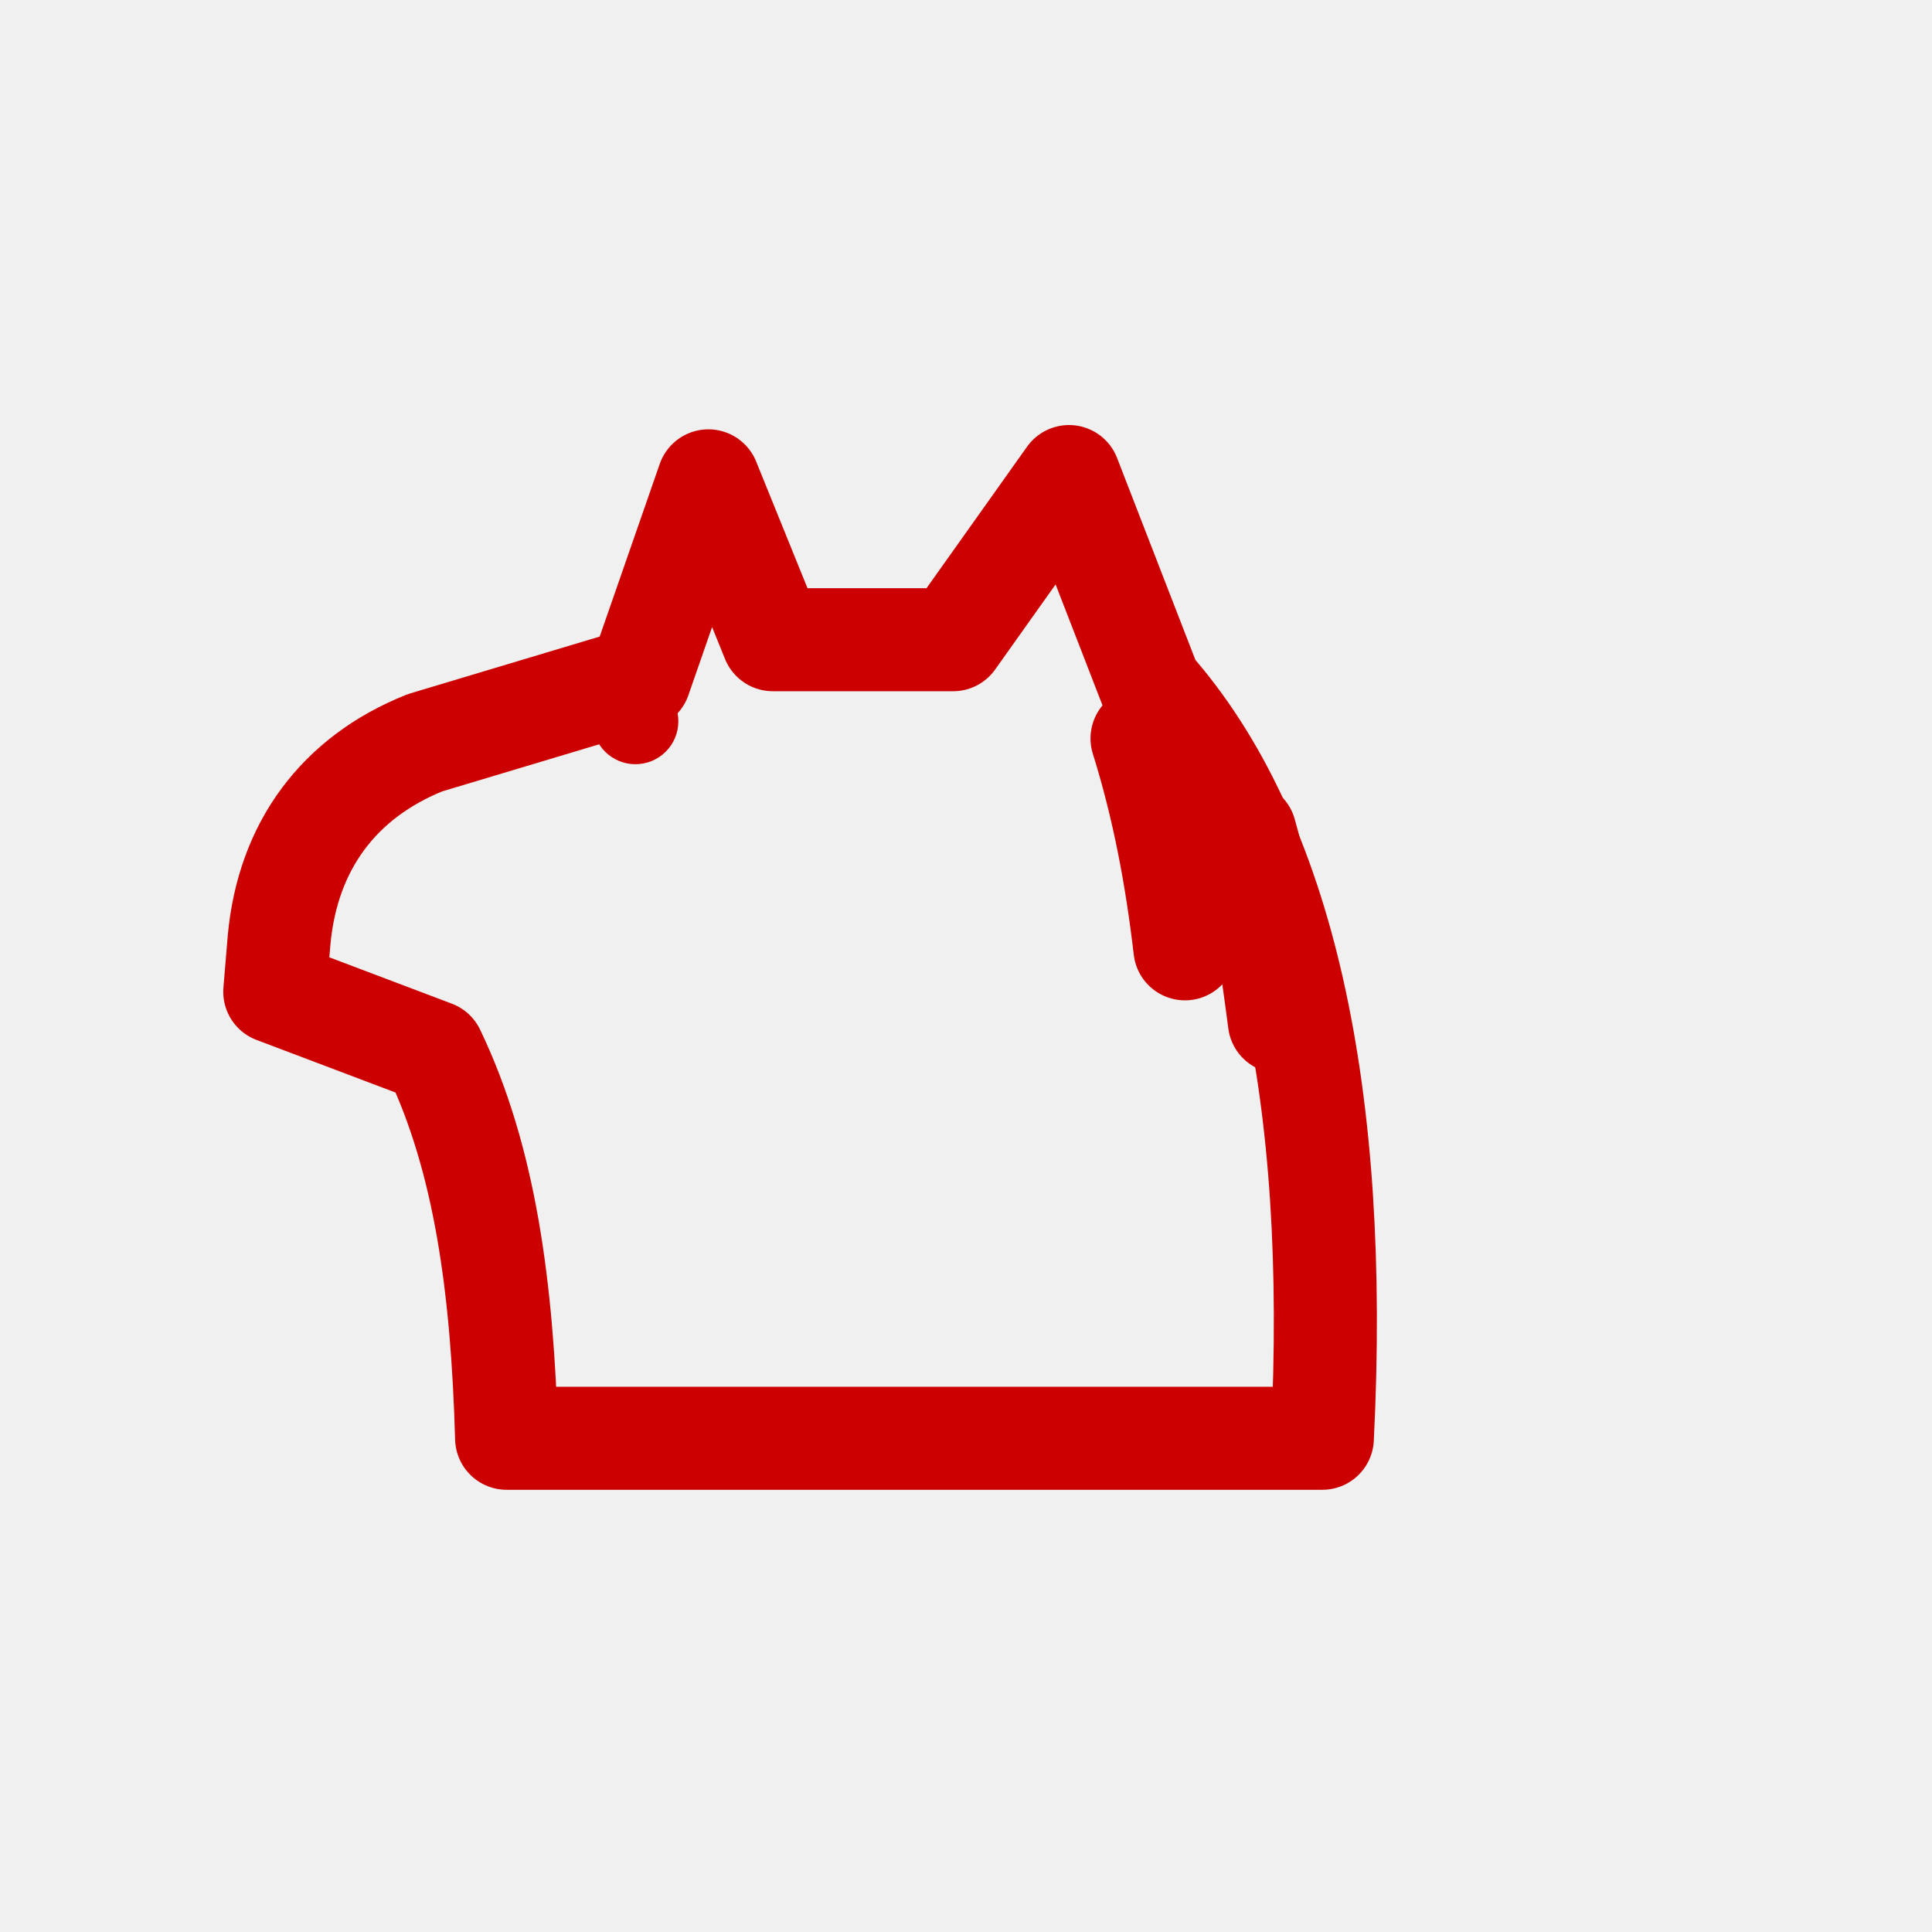
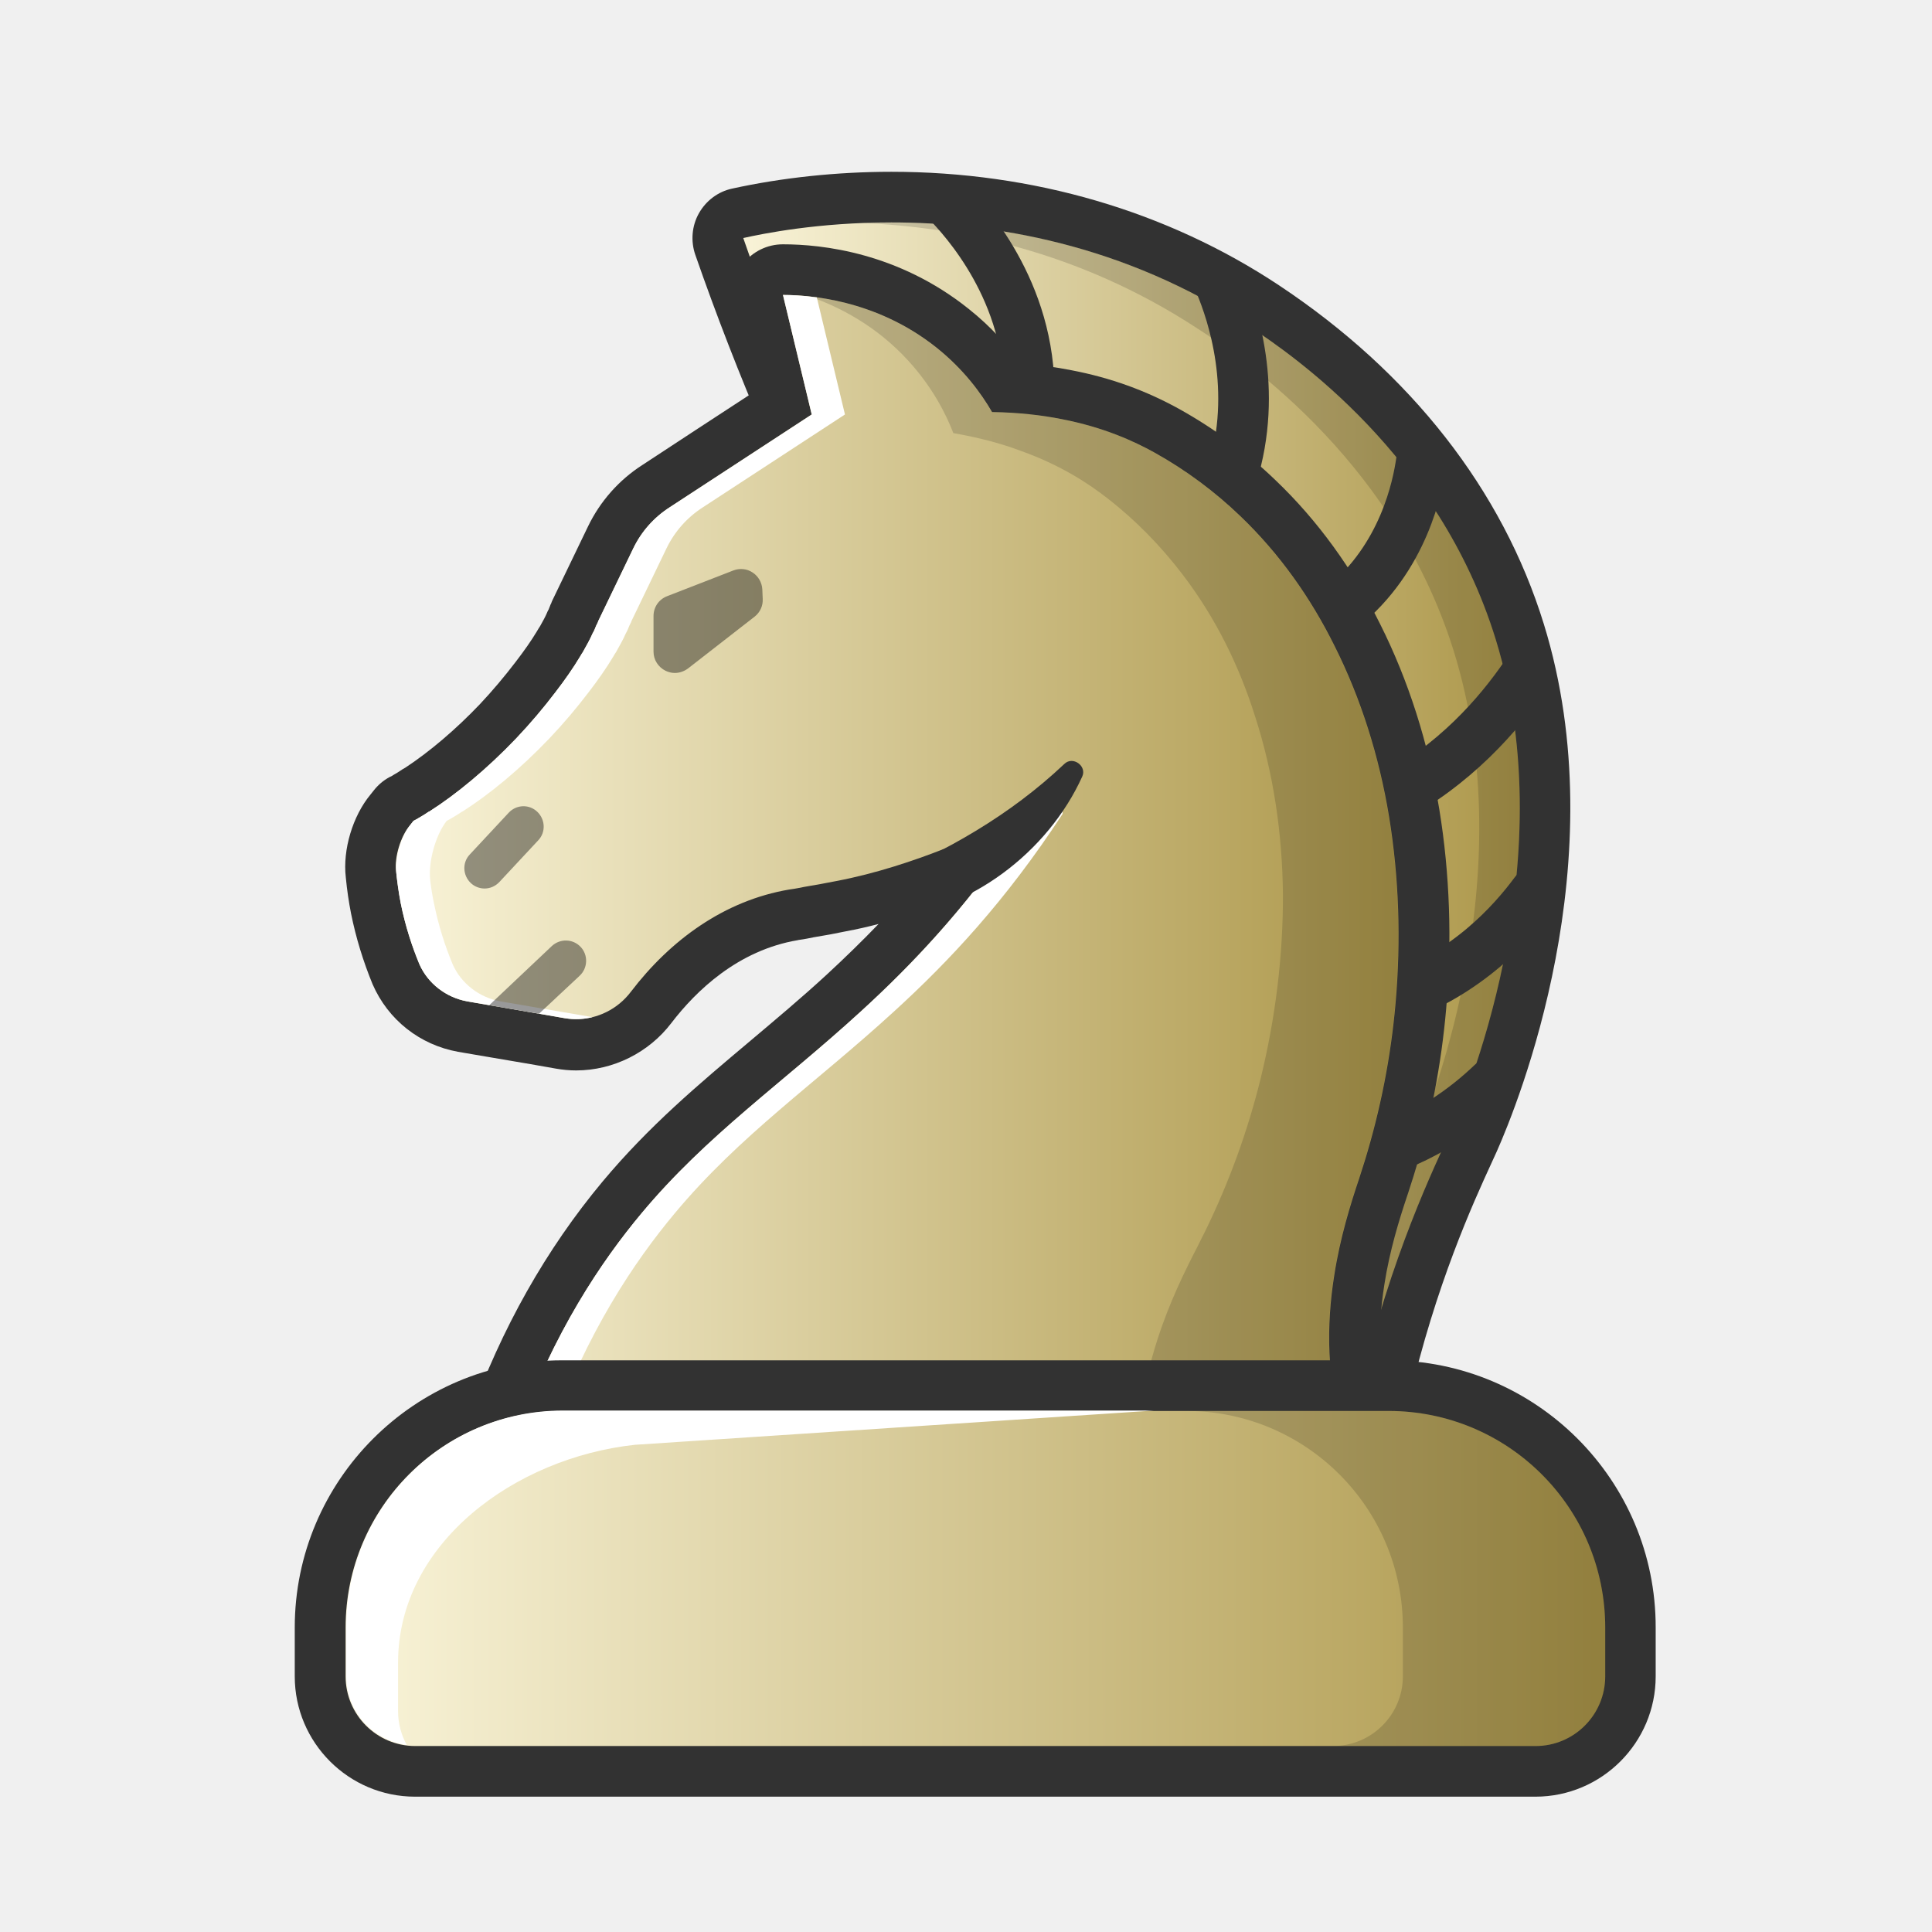
- <svg xmlns="http://www.w3.org/2000/svg" viewBox="0 0 45 45">
-   <g fill="none" stroke="#CC0000" stroke-width="2.4" stroke-linecap="round" stroke-linejoin="round">
-     <path d="M30.8 33.5c.4-8-.9-14-4-17.5l-1.9-4.9-2.7 3.8h-4.2l-1.5-3.7-1.6 4.6-5 1.5c-2 .8-3.2 2.4-3.4 4.6l-.1 1.2 3.7 1.4c1.2 2.5 1.6 5.5 1.7 9z" />
-     <circle cx="14.8" cy="16.8" r="1" fill="#CC0000" stroke="none" />
-     <path d="M26.6 17.2c.5 1.6.8 3.2 1 4.9M29 19.4c.4 1.4.6 2.9.8 4.4" />
+ <svg xmlns="http://www.w3.org/2000/svg" xml:space="preserve" viewBox="0 0 95.37 95.37">
+   <linearGradient id="a" x1="35.43" x2="76.277" y1="42.188" y2="42.188" gradientUnits="userSpaceOnUse">
+     <stop offset="0" style="stop-color:#fbf6dc" />
+     <stop offset="1" style="stop-color:#aa9445" />
+   </linearGradient>
+   <path fill="url(#a)" d="M52.63 74.65c-.32 0-.63-.12-.86-.34-.25-.24-.4-.58-.39-.93l.81-45.81-9.6-.28c-.46-.01-.88-.28-1.08-.7-.91-1.86-1.78-3.75-2.59-5.63-1.24-2.87-2.39-5.83-3.42-8.79-.12-.34-.08-.71.09-1.02s.47-.53.82-.61c2.37-.54 4.99-.81 7.59-.81 4.71 0 11.73.94 18.46 5.4 6.27 4.16 10.61 9.71 12.57 16.05 3.48 11.27-1.27 22.92-2.26 25.14l-.26.57c-.92 1.99-2.82 6.14-4.17 11.99-.29 1.26-.53 2.52-.73 3.76-.09.57-.57 1.01-1.15 1.05-4.58.32-9.16.64-13.74.97-.03-.01-.06-.01-.09-.01" />
+   <path fill="#323232" d="M44 10.98c4.89 0 11.45 1.01 17.76 5.19 2.01 1.34 9.26 6.27 12.07 15.38 3.47 11.24-1.69 23.09-2.21 24.26-.75 1.67-2.98 6.18-4.5 12.78-.37 1.62-.61 2.97-.75 3.84-4.58.32-9.16.64-13.74.97l.83-47.04c-3.61-.11-7.22-.21-10.83-.32-.87-1.77-1.73-3.63-2.56-5.58-1.3-3.02-2.42-5.93-3.38-8.71.99-.22 3.69-.77 7.31-.77m0-2.5c-2.68 0-5.4.29-7.86.83-.7.15-1.29.6-1.64 1.22s-.41 1.37-.18 2.04c1.04 2.99 2.2 5.97 3.45 8.88.82 1.91 1.7 3.82 2.61 5.69.41.83 1.24 1.37 2.17 1.4 1.81.06 3.61.11 5.42.16.98.03 1.96.06 2.95.09l-.79 44.57c-.01.7.27 1.38.78 1.86.47.44 1.08.68 1.72.68.06 0 .12 0 .18-.01 4.58-.33 9.16-.65 13.73-.97a2.49 2.49 0 0 0 2.29-2.1c.13-.82.36-2.13.72-3.68 1.32-5.72 3.18-9.78 4.08-11.74.1-.22.19-.41.26-.57 1.02-2.3 5.93-14.34 2.32-26.02-2.04-6.62-6.57-12.41-13.08-16.73-5.52-3.66-12.14-5.6-19.13-5.6" />
+   <path d="M71.62 55.81c-.75 1.67-2.98 6.18-4.5 12.78-.37 1.62-.61 2.97-.75 3.84-4.58.32-9.16.64-13.74.97v-.07c4.23-.31 8.45-.6 12.68-.9.12-.87.32-2.22.64-3.84 1.33-6.6 3.42-11.11 4.12-12.78.49-1.17 5.3-13.02 1.5-24.26-3.08-9.11-10.47-14.05-12.53-15.38-5.84-3.8-11.81-4.98-16.52-5.16 4.99-.21 12.27.53 19.24 5.16 2.02 1.33 9.26 6.27 12.07 15.38 3.47 11.24-1.69 23.09-2.21 24.26" opacity=".15" />
+   <path fill="none" stroke="#323232" stroke-linecap="round" stroke-linejoin="round" stroke-miterlimit="11.339" stroke-width="2.5" d="M49.83 24.06c.46-1.1.93-2.64.97-4.5.1-5.18-3.2-8.75-4.08-9.65m12.22 17.32c.65-.91 1.38-2.15 1.87-3.72 1.34-4.3 0-8.09-.56-9.46M63.4 31.6c.84-.31 1.84-.8 2.83-1.59 3.08-2.47 3.76-6.04 3.93-7.21m-3.85 17.69c.68-.25 1.4-.56 2.13-.94 3.38-1.77 5.54-4.29 6.84-6.18m-8.84 16.5c.74-.11 1.54-.29 2.37-.57 3.61-1.23 5.85-3.74 6.96-5.24M64.25 57.53c.88-.03 1.9-.14 3.01-.43 3.11-.8 5.24-2.52 6.39-3.62" />
+   <path fill="#fff" d="M46.15 19.3c-.02-.03-.04-.05-.07-.08.78-.06 1.52-.08 2.21-.06-.68.02-1.39.06-2.14.14" opacity=".25" />
+   <linearGradient id="b" x1="18.282" x2="70.6" y1="48.391" y2="48.391" gradientUnits="userSpaceOnUse">
+     <stop offset="0" style="stop-color:#fbf6dc" />
+     <stop offset="1" style="stop-color:#aa9445" />
+   </linearGradient>
+   <path fill="url(#b)" d="M24.33 83.47c-.63 0-1.16-.47-1.24-1.1-.04-.31-.06-.53-.08-.75-.07-1.93-.14-3.81-.22-5.69 0-.11.01-.23.03-.34.43-1.86.95-3.61 1.53-5.23 1.53-4.27 3.68-8.06 6.37-11.28 2.21-2.65 4.61-4.67 7.14-6.79 1.23-1.03 2.5-2.1 3.79-3.28 2.15-1.96 3.98-3.91 5.64-6.04-1.49.6-3.58 1.33-5.76 1.74-.51.1-1.06.2-1.62.3-.42.09-.53.1-.66.12-3.44.58-5.76 2.81-7.11 4.59-.87 1.15-2.25 1.84-3.7 1.84-.26 0-.52-.02-.78-.07l-1.27-.22-3.55-.61c-1.48-.27-2.7-1.23-3.29-2.57-.44-1.07-.78-2.16-1-3.26-.1-.53-.18-1.09-.25-1.72-.12-1 .3-2.37.97-3.16l.15-.19c.1-.13.23-.24.38-.32 0 0 .22-.12.24-.13.17-.1.27-.16.39-.24.05-.04.11-.07.17-.1 1.28-.83 2.69-2.02 3.97-3.36.65-.69 1.27-1.42 1.84-2.16.47-.61.86-1.17 1.15-1.66.05-.09.11-.18.16-.26.12-.22.26-.47.37-.72.02-.06.05-.11.08-.16.02-.04.04-.09.05-.13 0-.01.04-.09.04-.1l.07-.15c.02-.04.03-.09.05-.13l1.73-3.59c.5-1.04 1.28-1.92 2.25-2.54l6.26-4.09c-.18-.73-.98-4.09-1.21-5.04-.09-.37 0-.77.23-1.07.24-.3.6-.48.98-.48 1.78 0 5.23.37 8.36 2.87 1.24.99 2.1 2.06 2.67 2.93 1.04.05 2.04.17 2.97.35 1.78.34 3.4.93 4.94 1.78 1.63.91 3.14 2.03 4.5 3.33 1.97 1.88 3.62 4.16 4.9 6.76 1.34 2.67 2.28 5.62 2.8 8.78.5 3.07.61 6.27.33 9.5-.23 2.71-.76 5.42-1.57 8.05l-.26.83c-.46 1.35-.94 2.92-1.21 4.67-.42 2.67-.27 5.17.46 7.41.14.41.31.87.52 1.33.02.04.03.07.04.11.48 1.06 1.1 2.06 1.89 3.05 1.18 1.46.33 3.06-.36 4.35-.39.74-.8 1.51-.86 2.2-.01.07-.01.12-.01.15.14.35.11.74-.07 1.07-.22.39-.64.64-1.09.64H24.33z" />
+   <path fill="#323232" d="M38.65 14.56c1.19 0 4.56.19 7.58 2.6 1.34 1.07 2.21 2.26 2.74 3.18 1.29.02 2.44.15 3.44.35 2.07.4 3.57 1.09 4.58 1.65 1.58.88 2.99 1.94 4.24 3.14 1.92 1.84 3.46 4.01 4.65 6.41 1.3 2.59 2.2 5.45 2.69 8.43.49 3 .59 6.1.32 9.19-.23 2.66-.75 5.28-1.52 7.79-.09.29-.18.57-.27.85-.43 1.28-.95 2.94-1.24 4.82-.38 2.4-.41 5.16.51 7.99.17.49.35.98.58 1.47v.01c.51 1.14 1.19 2.27 2.09 3.4 1.15 1.43-1.3 3.42-1.48 5.67-.04.34-.01.58.07.71h-43.3c-.03-.24-.06-.48-.08-.71-.07-1.87-.14-3.75-.22-5.63.43-1.85.93-3.54 1.49-5.08 1.82-5.06 4.17-8.54 6.15-10.91 3.22-3.86 6.92-6.39 10.81-9.95 2.72-2.48 5.53-5.47 8.33-9.76.02-.09-.02-.18-.09-.22-.03-.02-.07-.03-.11-.03-.06 0-.12.03-.16.08-.27.15-.53.3-.8.46-.27.15-.53.3-.79.45 0 0-3.66 1.83-7.57 2.57-.51.1-1.04.2-1.59.29-.54.11-.55.1-.74.13-3.19.54-5.86 2.48-7.82 5.05-.65.86-1.66 1.35-2.7 1.35-.19 0-.38-.02-.57-.05l-1.26-.22-2.46-.42-1.09-.19c-1.04-.19-1.94-.88-2.36-1.84-.36-.87-.69-1.87-.92-3.01-.11-.56-.18-1.1-.23-1.6-.08-.69.23-1.7.68-2.23l.18-.23c.09-.05.18-.09.27-.15.17-.1.31-.18.48-.3.01 0 .02-.01.03-.01 1.32-.84 2.84-2.09 4.29-3.61.72-.76 1.36-1.52 1.93-2.27.47-.61.89-1.21 1.23-1.78.05-.09.09-.15.13-.21.18-.32.35-.62.48-.92.08-.13.13-.27.18-.39.03-.06.05-.1.08-.16 0-.02.02-.04.02-.06l1.73-3.59c.4-.83 1.02-1.53 1.8-2.03 2.34-1.53 4.68-3.06 7.01-4.58-.48-1.97-.94-3.93-1.42-5.9m0-2.5c-.77 0-1.49.35-1.97.96-.47.6-.64 1.39-.46 2.14.24.98.47 1.96.71 2.94.1.41.2.83.3 1.24-1.84 1.2-3.69 2.41-5.53 3.62-1.15.74-2.08 1.79-2.68 3.04l-1.73 3.59c-.03.05-.05.11-.07.16l-.01.03c-.03.05-.05.1-.07.16l-.04.1-.01.03c-.04.07-.08.15-.11.23-.07.16-.19.38-.32.61-.05.07-.1.16-.16.26-.27.45-.62.95-1.05 1.51-.55.72-1.14 1.42-1.76 2.08-1.19 1.25-2.5 2.36-3.69 3.14-.09.05-.18.1-.26.16-.09.06-.17.11-.26.16l-.05.03c-.02.01-.04.02-.06.04l-.16.08c-.29.16-.55.38-.76.65l-.16.2c-.88 1.06-1.38 2.73-1.22 4.09.06.63.15 1.23.26 1.79.24 1.19.6 2.36 1.06 3.48.77 1.77 2.34 3 4.22 3.34l1.11.19 2.47.42 1.25.22c.34.06.67.09 1 .09 1.83 0 3.59-.88 4.7-2.34 1.21-1.58 3.28-3.59 6.24-4.09l.04-.01c.13-.02.26-.03.73-.13q.84-.135 1.62-.3c.54-.1 1.07-.22 1.6-.36-.81.84-1.66 1.67-2.57 2.51-1.26 1.16-2.53 2.22-3.75 3.25-2.58 2.17-5.01 4.21-7.3 6.95-2.78 3.33-5 7.25-6.58 11.67-.6 1.65-1.13 3.46-1.57 5.36-.05.22-.07.45-.06.67.08 1.8.14 3.61.21 5.4l.01.22c0 .04 0 .08.01.12.02.26.06.53.09.8.16 1.25 1.22 2.19 2.48 2.19h43.3c.91 0 1.74-.49 2.18-1.28.31-.56.39-1.2.25-1.8.07-.43.4-1.07.71-1.64.72-1.35 1.92-3.61.22-5.72-.71-.89-1.27-1.79-1.71-2.75-.02-.05-.04-.11-.07-.16-.19-.4-.34-.82-.48-1.23-.66-2.04-.8-4.27-.4-6.78.26-1.66.72-3.16 1.14-4.41l.03-.09c.09-.27.17-.54.26-.81.84-2.72 1.38-5.52 1.62-8.31.29-3.33.18-6.63-.34-9.81-.54-3.28-1.52-6.36-2.92-9.15-1.35-2.72-3.08-5.11-5.15-7.09-1.43-1.38-3.03-2.56-4.75-3.52-1.66-.92-3.4-1.55-5.32-1.92-.8-.16-1.64-.27-2.52-.34-.61-.84-1.45-1.8-2.57-2.69-3.47-2.78-7.23-3.19-9.17-3.19" />
+   <path d="m24.2 80.43 11.43 1.79H24.32c-.03-.24-.06-.48-.08-.71-.01-.36-.03-.72-.04-1.08m43.42 1.79H57.33c.78-1.05 1.49-1.97.96-2.9-.72-1.26-1.21-2.48-1.54-3.69v-.01c-.15-.52-.25-1.03-.35-1.54-.47-2.94-.01-5.66.74-7.97.58-1.81 1.35-3.37 1.97-4.57.13-.26.26-.53.4-.8 1.15-2.36 2.07-4.87 2.71-7.46.74-3.01 1.12-6.09 1.11-9.13-.03-3.02-.47-5.98-1.36-8.74-.8-2.56-1.98-4.94-3.6-7.06-1.05-1.37-2.27-2.64-3.7-3.75-.91-.71-2.28-1.63-4.27-2.34-.95-.36-2.07-.66-3.34-.88-.38-.99-1.06-2.3-2.22-3.57-1.57-1.72-3.4-2.66-4.86-3.17 1.59.17 4.01.74 6.24 2.52 1.34 1.07 2.21 2.26 2.74 3.18 1.29.02 2.44.15 3.44.35 2.07.4 3.57 1.09 4.58 1.65 1.58.88 2.99 1.94 4.24 3.14 1.92 1.84 3.46 4.01 4.65 6.41 1.3 2.59 2.2 5.45 2.69 8.43.49 3 .59 6.1.32 9.19-.23 2.66-.75 5.28-1.52 7.79-.09.29-.18.57-.27.85-.43 1.28-.95 2.94-1.24 4.82-.38 2.4-.41 5.16.51 7.99.17.49.35.98.58 1.47v.01c.51 1.14 1.19 2.27 2.09 3.4 1.15 1.43-1.3 3.42-1.48 5.67-.04.34-.01.58.07.71" opacity=".15" />
+   <path d="M55.95 84.69c-.1.33-.1.57-.05.71l-20.27-3.18h21.7c-.56.75-1.16 1.55-1.38 2.47" opacity=".15" />
+   <path fill="#fff" d="m27.87 50.26-4.81-.83c-1.04-.19-1.94-.88-2.36-1.84-.36-.87-.69-1.87-.92-3.01-.1-.53-.17-1.04-.22-1.51-.07-.71.23-1.76.67-2.32l.18-.23c.09-.05.18-.09.27-.15.17-.1.31-.18.48-.3.01 0 .02-.01.03-.01 1.32-.84 2.84-2.09 4.29-3.61.72-.76 1.36-1.52 1.93-2.27.47-.61.89-1.21 1.23-1.78.05-.09.09-.15.13-.21.18-.32.35-.62.48-.92.08-.13.13-.27.18-.39.03-.06.05-.1.08-.16 0-.02.02-.04.02-.06l1.73-3.59c.4-.83 1.02-1.53 1.8-2.03 2.34-1.53 4.68-3.06 7.01-4.58-.48-1.97-.94-3.93-1.42-5.9.37 0 .96.02 1.67.12.47 1.93.92 3.85 1.39 5.78-2.33 1.52-4.67 3.05-7.01 4.58-.78.5-1.4 1.2-1.8 2.03l-1.73 3.59c0 .02-.02.04-.02.06-.03.06-.05.1-.08.16-.05.12-.1.26-.18.39-.13.3-.3.6-.48.92-.04.06-.08.12-.13.21-.34.57-.76 1.17-1.23 1.78-.57.75-1.21 1.51-1.93 2.27-1.45 1.52-2.97 2.77-4.29 3.61-.01 0-.02.01-.03.01-.17.12-.31.2-.48.3-.09.06-.18.1-.27.15-.56.72-.92 2.05-.81 2.95q.06.54.18 1.11c.23 1.14.56 2.14.92 3.01.42.96 1.32 1.65 2.36 1.84l4.54.78c-.44.11-.91.13-1.37.05m24.58-10.08c-2.8 4.29-5.61 7.28-8.33 9.76-3.89 3.56-7.59 6.09-10.81 9.95-1.98 2.37-4.33 5.85-6.15 10.91-.56 1.54-1.06 3.23-1.49 5.08.08 1.88.15 3.76.22 5.63.02.23.05.47.08.71h-1.64c-.03-.24-.06-.48-.08-.71-.07-1.87-.14-3.75-.22-5.63.43-1.85.93-3.54 1.49-5.08 1.82-5.06 4.17-8.54 6.15-10.91 3.22-3.86 6.92-6.39 10.81-9.95 2.53-2.31 5.14-5.06 7.76-8.89.17-.08.26-.13.26-.13.26-.15.53-.3.79-.45.27-.16.54-.31.8-.46.07-.09.19-.11.27-.05.07.04.11.13.09.22" />
+   <path d="m27.93 47.43-2.55 2.4" opacity=".15" />
+   <path fill="#323232" d="M43.3 43.46c3.43-1.45 6.53-3.19 9.24-5.75.42-.41 1.13.11.88.63-1.69 3.72-5.53 6.65-9.66 7.01-1.09.1-1.47-1.48-.46-1.89" />
+   <g opacity=".4">
+     <path d="m37.13 29.11.02.47c.01.18-.07.35-.21.46l-1.78 1.39-1.51 1.18c-.36.28-.89.02-.89-.43v-1.76c0-.23.14-.43.35-.52l3.27-1.27c.35-.15.73.1.75.48" />
+     <path d="M33.31 33.22c-.16 0-.31-.04-.46-.11-.36-.18-.59-.54-.59-.94v-1.76c0-.44.26-.82.67-.98l3.27-1.27c.31-.12.67-.09.95.1.28.18.46.49.48.83l.02.47c.02.34-.13.67-.4.88L33.96 33c-.19.14-.42.22-.65.22m3.29-4.13-3.32 1.26-.03 1.81 1.59-1.14 1.78-1.38v-.51c.01-.01.01-.03-.02-.04" />
  </g>
+   <path d="m25.84 40.8-1.92 2.06m0 1c-.24 0-.49-.09-.68-.27-.4-.38-.43-1.01-.05-1.41l1.92-2.06c.38-.41 1.01-.43 1.41-.05s.43 1.01.05 1.41l-1.92 2.06c-.2.21-.46.32-.73.32m4.7 4.3-2.01 1.88-2.46-.42 3.09-2.92c.41-.38 1.04-.36 1.42.04s.36 1.04-.04 1.42" opacity=".4" />
+   <linearGradient id="c" x1="15.803" x2="80.491" y1="77.921" y2="77.921" gradientUnits="userSpaceOnUse">
+     <stop offset="0" style="stop-color:#fbf6dc" />
+     <stop offset="1" style="stop-color:#aa9445" />
+   </linearGradient>
+   <path fill="url(#c)" d="M20.5 87.44c-2.59 0-4.69-2.11-4.69-4.69v-2.41c0-6.58 5.36-11.94 11.94-11.94h40.81c6.58 0 11.94 5.35 11.94 11.94v2.41c0 2.59-2.11 4.69-4.69 4.69z" />
+   <path fill="#323232" d="M68.55 69.65c5.9 0 10.69 4.78 10.69 10.69v2.41c0 1.9-1.54 3.44-3.44 3.44H20.5c-1.9 0-3.44-1.54-3.44-3.44v-2.41c0-5.9 4.78-10.69 10.69-10.69zm0-2.5H27.74c-7.27 0-13.19 5.92-13.19 13.19v2.41c0 3.28 2.67 5.94 5.94 5.94h55.3c3.28 0 5.94-2.67 5.94-5.94v-2.41c.01-7.27-5.9-13.19-13.18-13.19" />
+   <path d="M79.25 80.34v2.41c0 1.9-1.55 3.44-3.45 3.44h-10c1.9 0 3.45-1.54 3.45-3.44v-2.41c0-5.91-4.79-10.69-10.69-10.69h10c5.9 0 10.69 4.78 10.69 10.69" opacity=".15" />
+   <path fill="#fff" d="m56.96 69.63-25.62 1.69c-5.91.64-11.69 4.85-11.69 10.75v2.41c0 .6.16 1.17.43 1.66-1.69-.22-2.99-1.66-2.99-3.41v-2.41c0-5.9 4.79-10.69 10.69-10.69z" />
</svg>
